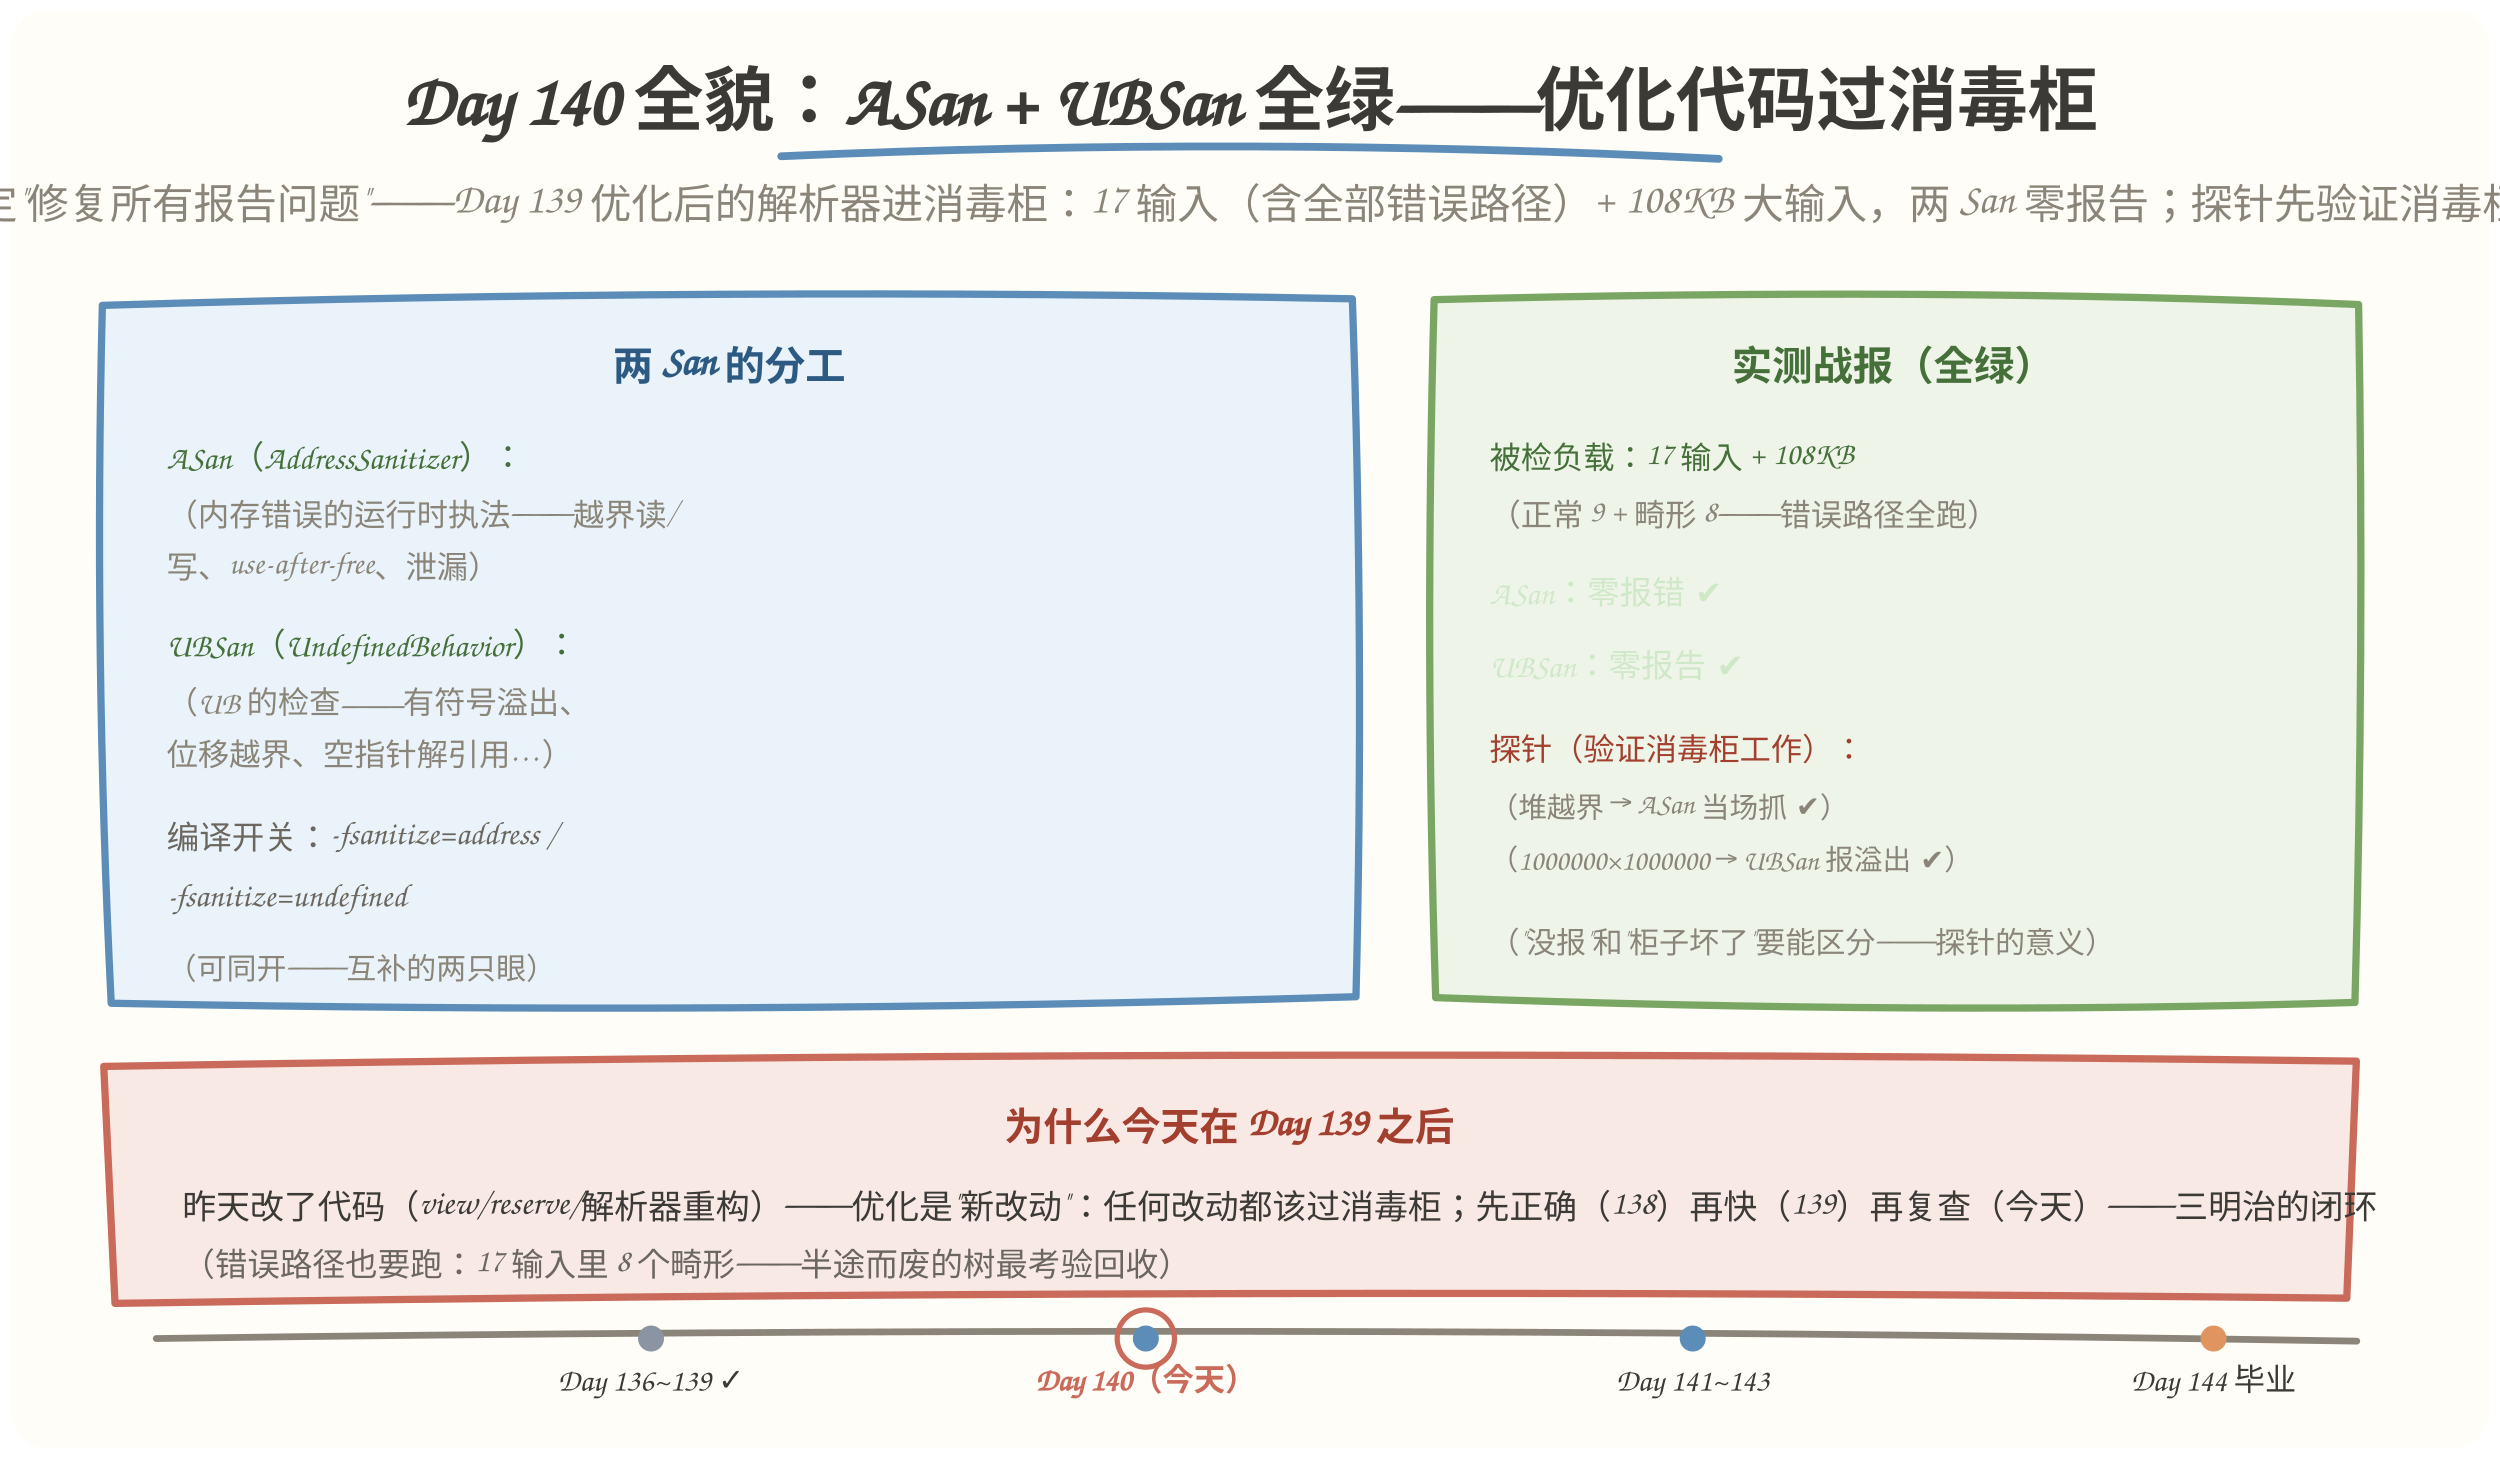
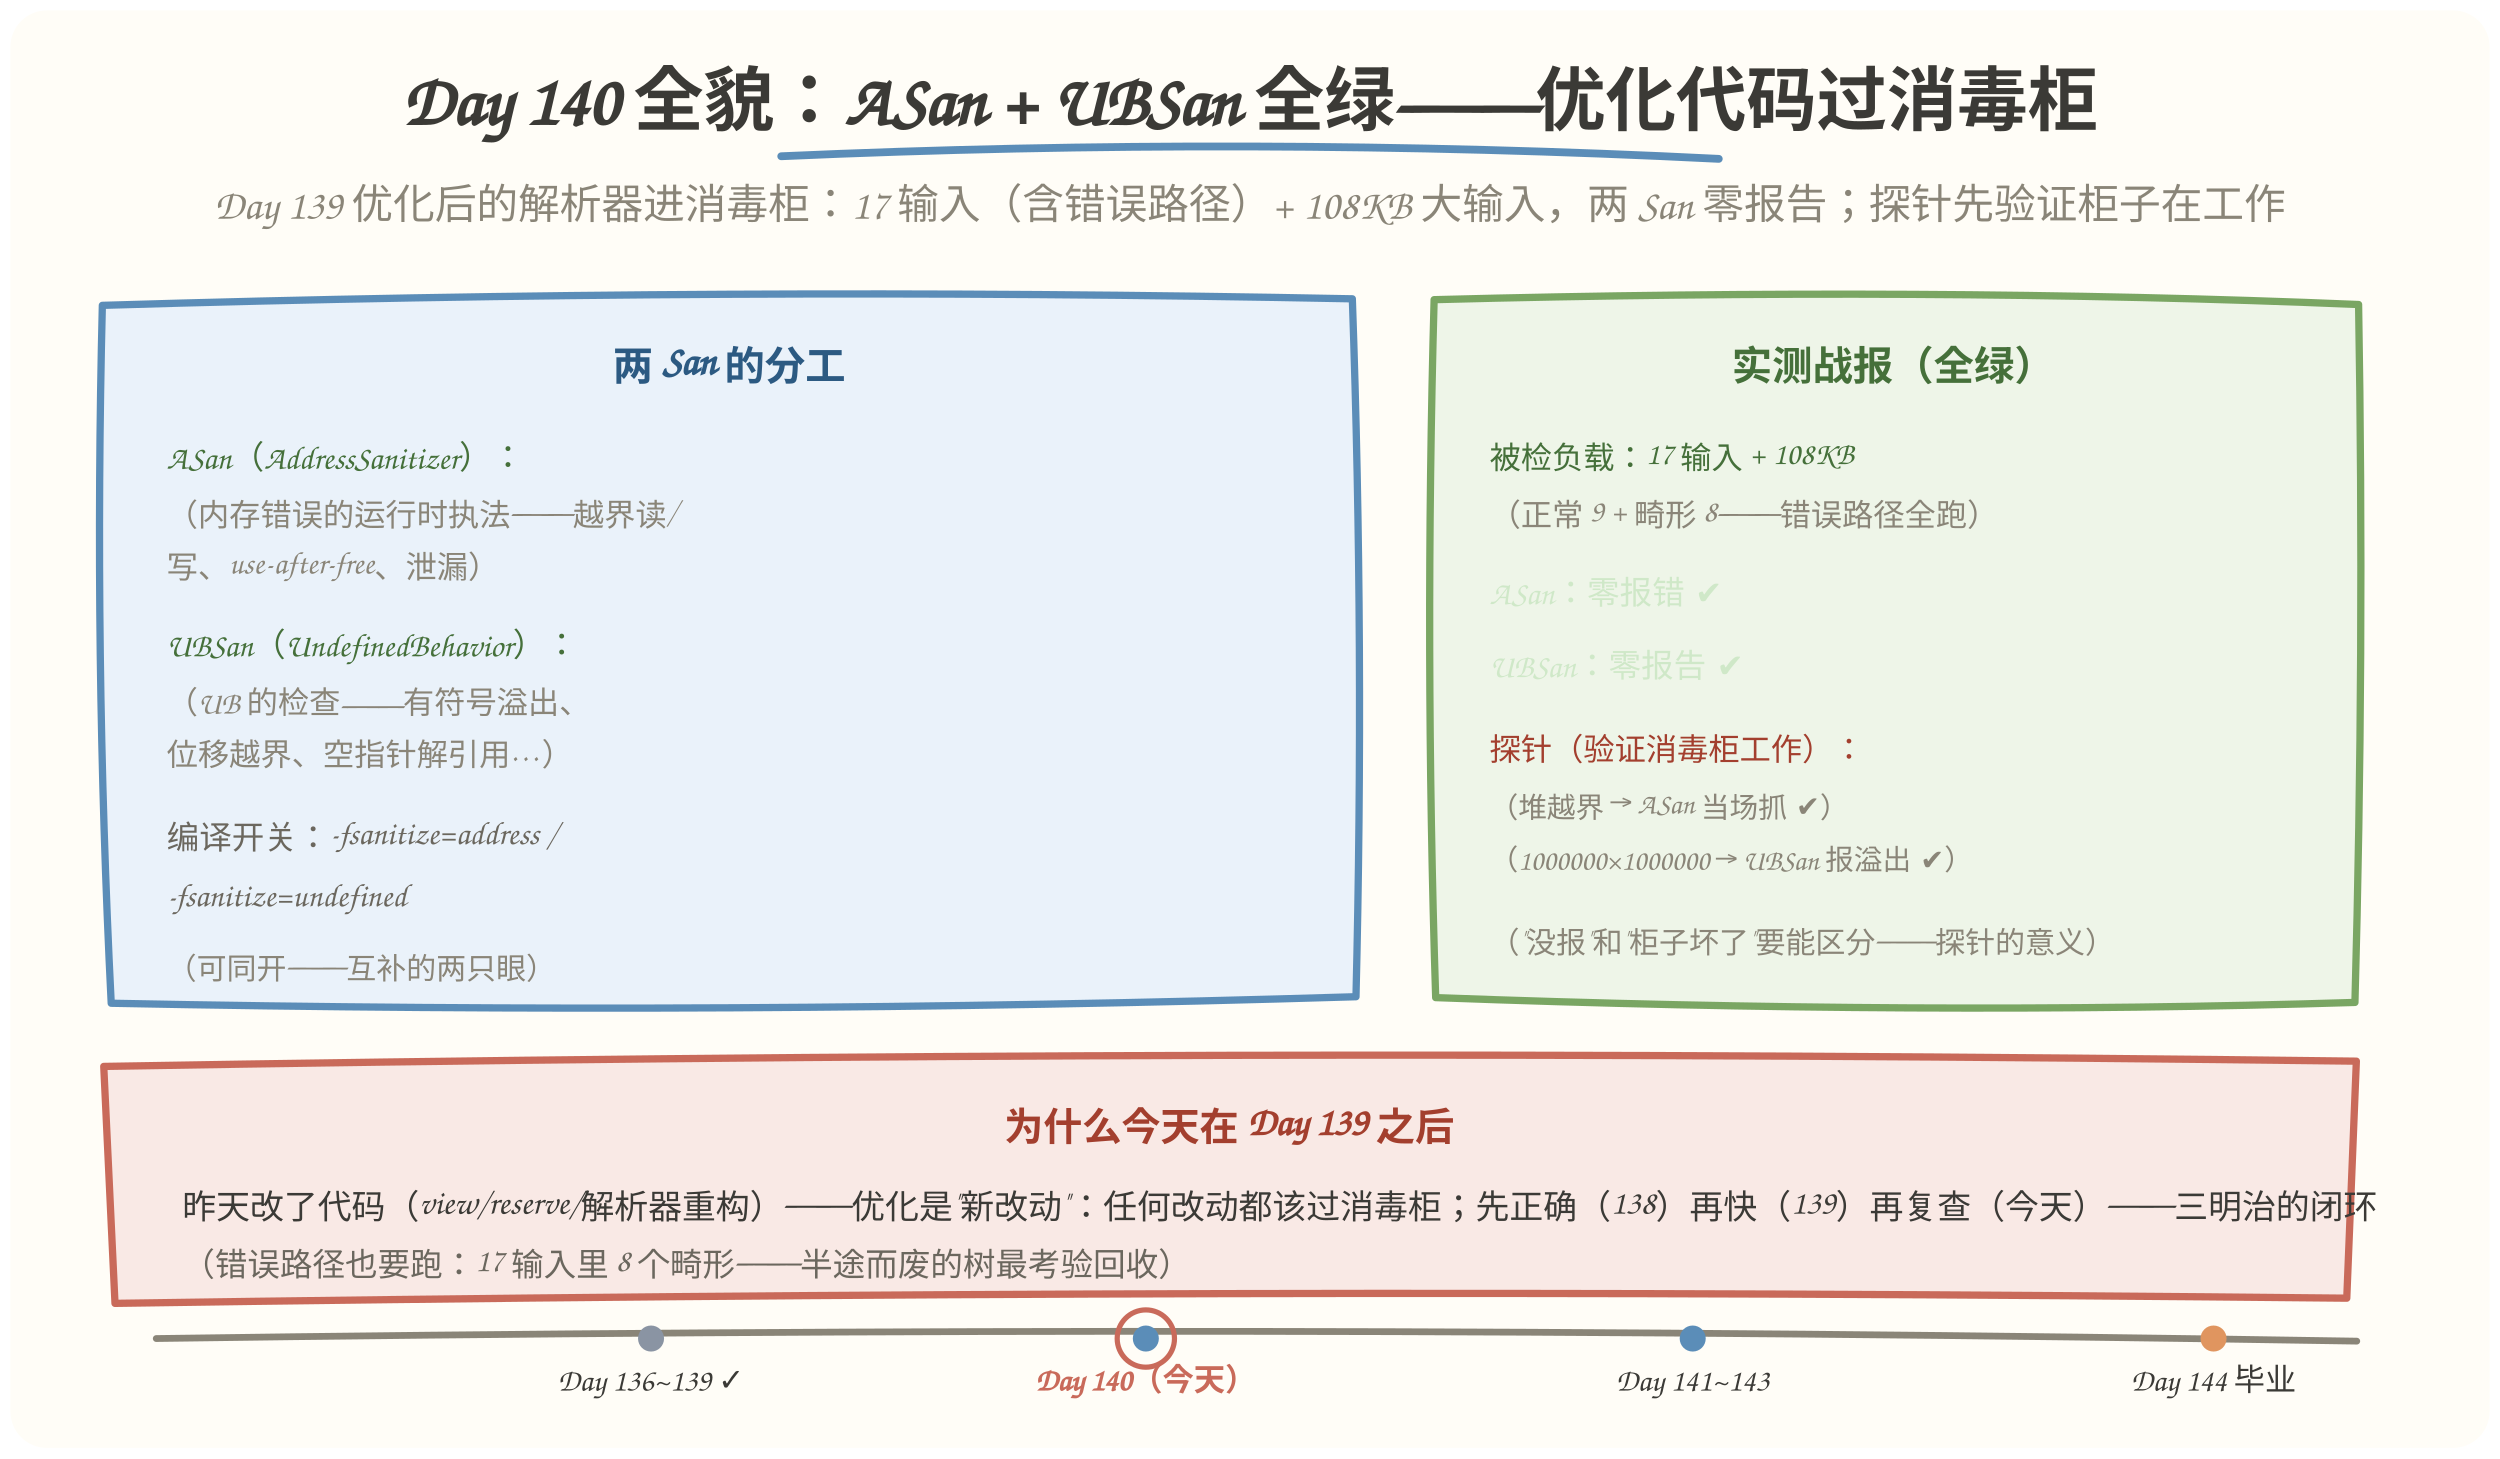
<svg xmlns="http://www.w3.org/2000/svg" viewBox="0 0 960 560" font-family="'Kaiti SC','KaiTi','Comic Sans MS',cursive">
  <rect x="4" y="4" width="952" height="552" rx="14" fill="#fffdf7" />
  <g stroke-linecap="round" stroke-linejoin="round">
    <text x="480" y="48" text-anchor="middle" font-size="27" font-weight="bold" fill="#3b3a36">Day 140 全貌：ASan + UBSan 全绿——优化代码过消毒柜</text>
    <path d="M 300,60 Q 480,52 660,61" fill="none" stroke="#5b8db8" stroke-width="3" />
-     <text x="480" y="84" text-anchor="middle" font-size="16" fill="#8a8578">计划指定"修复所有报告问题"——Day 139 优化后的解析器进消毒柜：17 输入（含全部错误路径）+ 108KB 大输入，两 San 零报告；探针先验证消毒柜在工作</text>
+     <text x="480" y="84" text-anchor="middle" font-size="16" fill="#8a8578">Day 139 优化后的解析器进消毒柜：17 输入（含错误路径）+ 108KB 大输入，两 San 零报告；探针先验证柜子在工作</text>
    <path d="M 40,116 Q 280,110 520,116 Q 524,250 520,384 Q 280,390 42,384 Q 36,250 40,116 Z" fill="#eaf2fa" stroke="#5b8db8" stroke-width="2.8" transform="rotate(-0.3 280 250)" />
    <text x="280" y="146" text-anchor="middle" font-size="15.5" font-weight="bold" fill="#2c5a82">两 San 的分工</text>
    <text x="64" y="180" font-size="12.5" fill="#45703a">ASan（AddressSanitizer）：</text>
    <text x="64" y="202" font-size="12" fill="#8a8578">（内存错误的运行时执法——越界读/</text>
    <text x="64" y="222" font-size="12" fill="#8a8578">　写、use-after-free、泄漏）</text>
    <text x="64" y="252" font-size="12.5" fill="#45703a">UBSan（UndefinedBehavior）：</text>
    <text x="64" y="274" font-size="12" fill="#8a8578">（UB 的检查——有符号溢出、</text>
    <text x="64" y="294" font-size="12" fill="#8a8578">　位移越界、空指针解引用…）</text>
    <text x="64" y="326" font-size="12.5" fill="#6b675e">编译开关：-fsanitize=address /</text>
    <text x="64" y="348" font-size="12.5" fill="#6b675e">　-fsanitize=undefined</text>
    <text x="64" y="376" font-size="11.5" fill="#8a8578">（可同开——互补的两只眼）</text>
    <path d="M 550,116 Q 740,110 905,116 Q 908,250 905,384 Q 740,390 552,384 Q 547,250 550,116 Z" fill="#eef5e8" stroke="#7aa663" stroke-width="2.8" transform="rotate(0.3 727 250)" />
    <text x="727" y="146" text-anchor="middle" font-size="15.5" font-weight="bold" fill="#45703a">实测战报（全绿）</text>
    <text x="572" y="180" font-size="12" fill="#45703a">被检负载：17 输入 + 108KB</text>
    <text x="572" y="202" font-size="12" fill="#8a8578">（正常 9 + 畸形 8——错误路径全跑）</text>
    <text x="572" y="232" font-size="12.5" fill="#cfe8c8">ASan：零报错 ✔</text>
    <text x="572" y="260" font-size="12.5" fill="#cfe8c8">UBSan：零报告 ✔</text>
    <text x="572" y="292" font-size="12" fill="#a33f2e">探针（验证消毒柜工作）：</text>
    <text x="572" y="314" font-size="11" fill="#8a8578">（堆越界 → ASan 当场抓 ✔）</text>
    <text x="572" y="334" font-size="11" fill="#8a8578">（1000000×1000000 → UBSan 报溢出 ✔）</text>
    <text x="572" y="366" font-size="11.5" fill="#8a8578">（"没报"和"柜子坏了"要能区分——探针的意义）</text>
    <path d="M 40,408 Q 470,402 905,409 L 901,500 Q 470,494 44,499 Z" fill="#f9e9e5" stroke="#c96a5a" stroke-width="2.8" transform="rotate(-0.2 472 454)" />
    <text x="472" y="438" text-anchor="middle" font-size="15" font-weight="bold" fill="#a33f2e">为什么今天在 Day 139 之后</text>
    <text x="70" y="468" font-size="13" fill="#3b3a36">昨天改了代码（view/reserve/解析器重构）——优化是"新改动"：任何改动都该过消毒柜；先正确（138）再快（139）再复查（今天）——三明治的闭环</text>
    <text x="70" y="490" font-size="12.5" fill="#6b675e">（错误路径也要跑：17 输入里 8 个畸形——半途而废的树最考验回收）</text>
    <path d="M 60,514 Q 480,508 905 515" fill="none" stroke="#8a8578" stroke-width="2.6" />
    <circle cx="250" cy="514" r="5" fill="#8a94a3" />
    <text x="250" y="534" text-anchor="middle" font-size="12" fill="#3b3a36">Day 136~139 ✓</text>
    <circle cx="440" cy="514" r="11" fill="none" stroke="#c96a5a" stroke-width="2" />
    <circle cx="440" cy="514" r="5" fill="#5b8db8" />
    <text x="440" y="534" text-anchor="middle" font-size="12" font-weight="bold" fill="#c96a5a">Day 140（今天）</text>
    <circle cx="650" cy="514" r="5" fill="#5b8db8" />
    <text x="650" y="534" text-anchor="middle" font-size="12" fill="#3b3a36">Day 141~143</text>
    <circle cx="850" cy="514" r="5" fill="#e0955f" />
    <text x="850" y="534" text-anchor="middle" font-size="12" fill="#3b3a36">Day 144 毕业</text>
  </g>
</svg>
